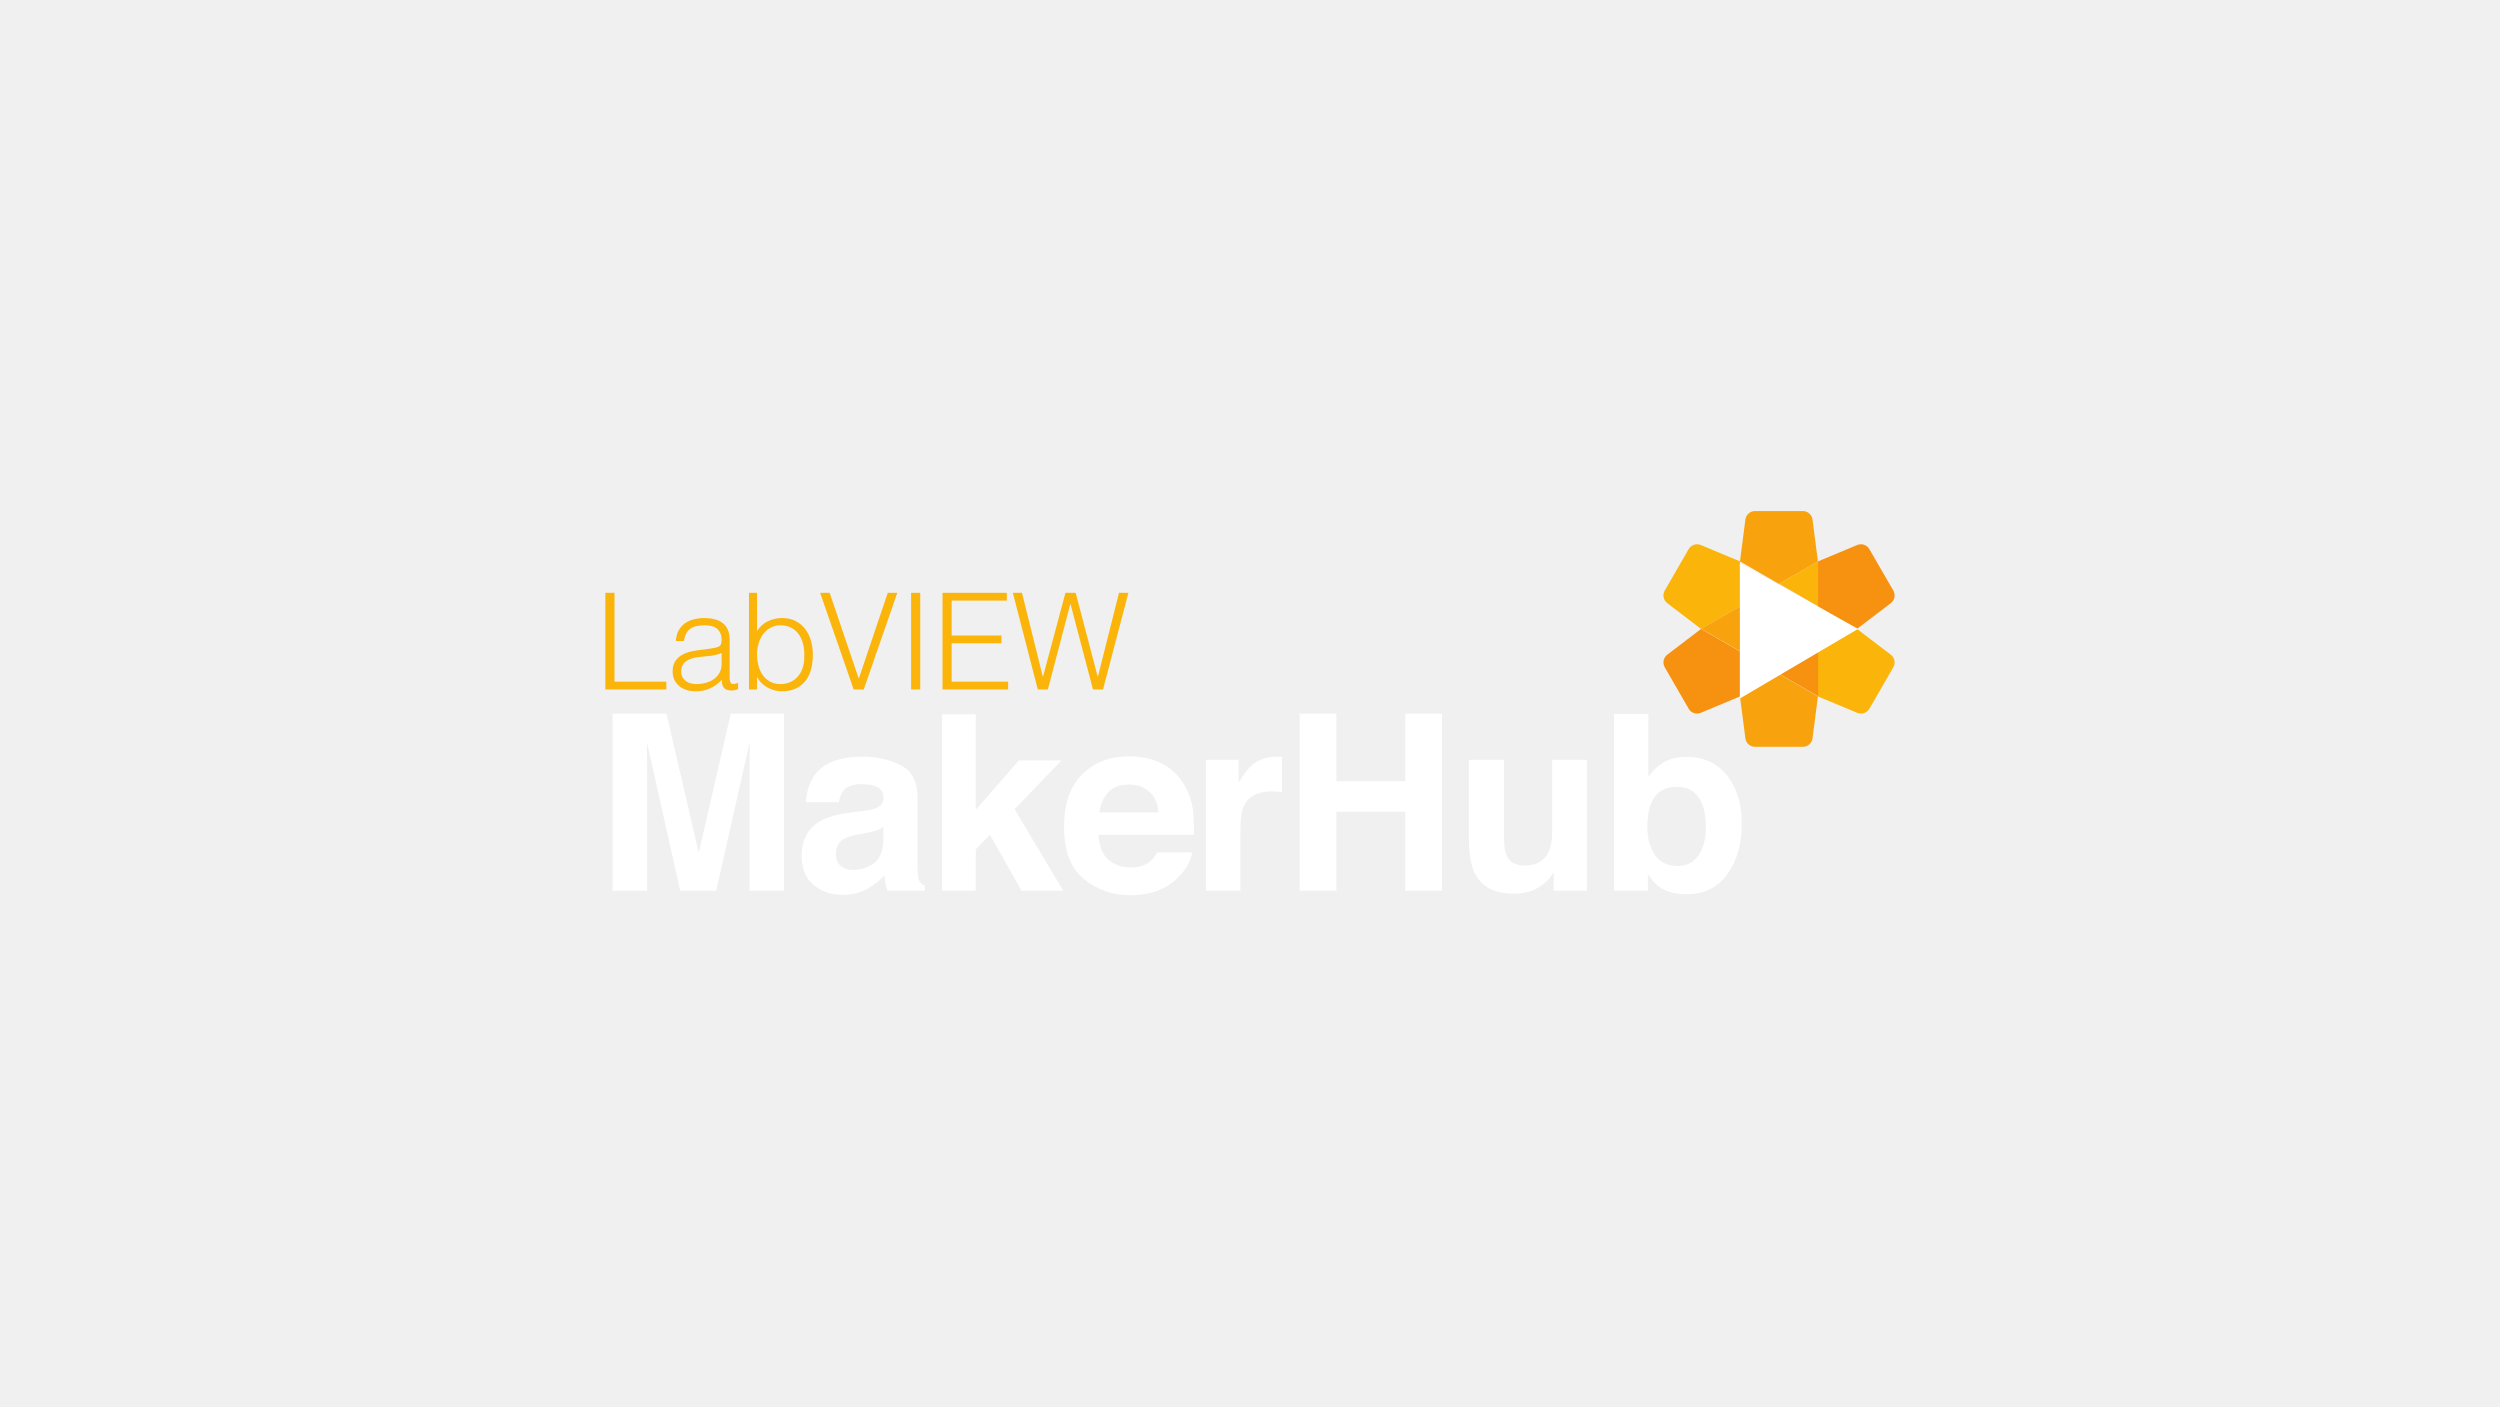
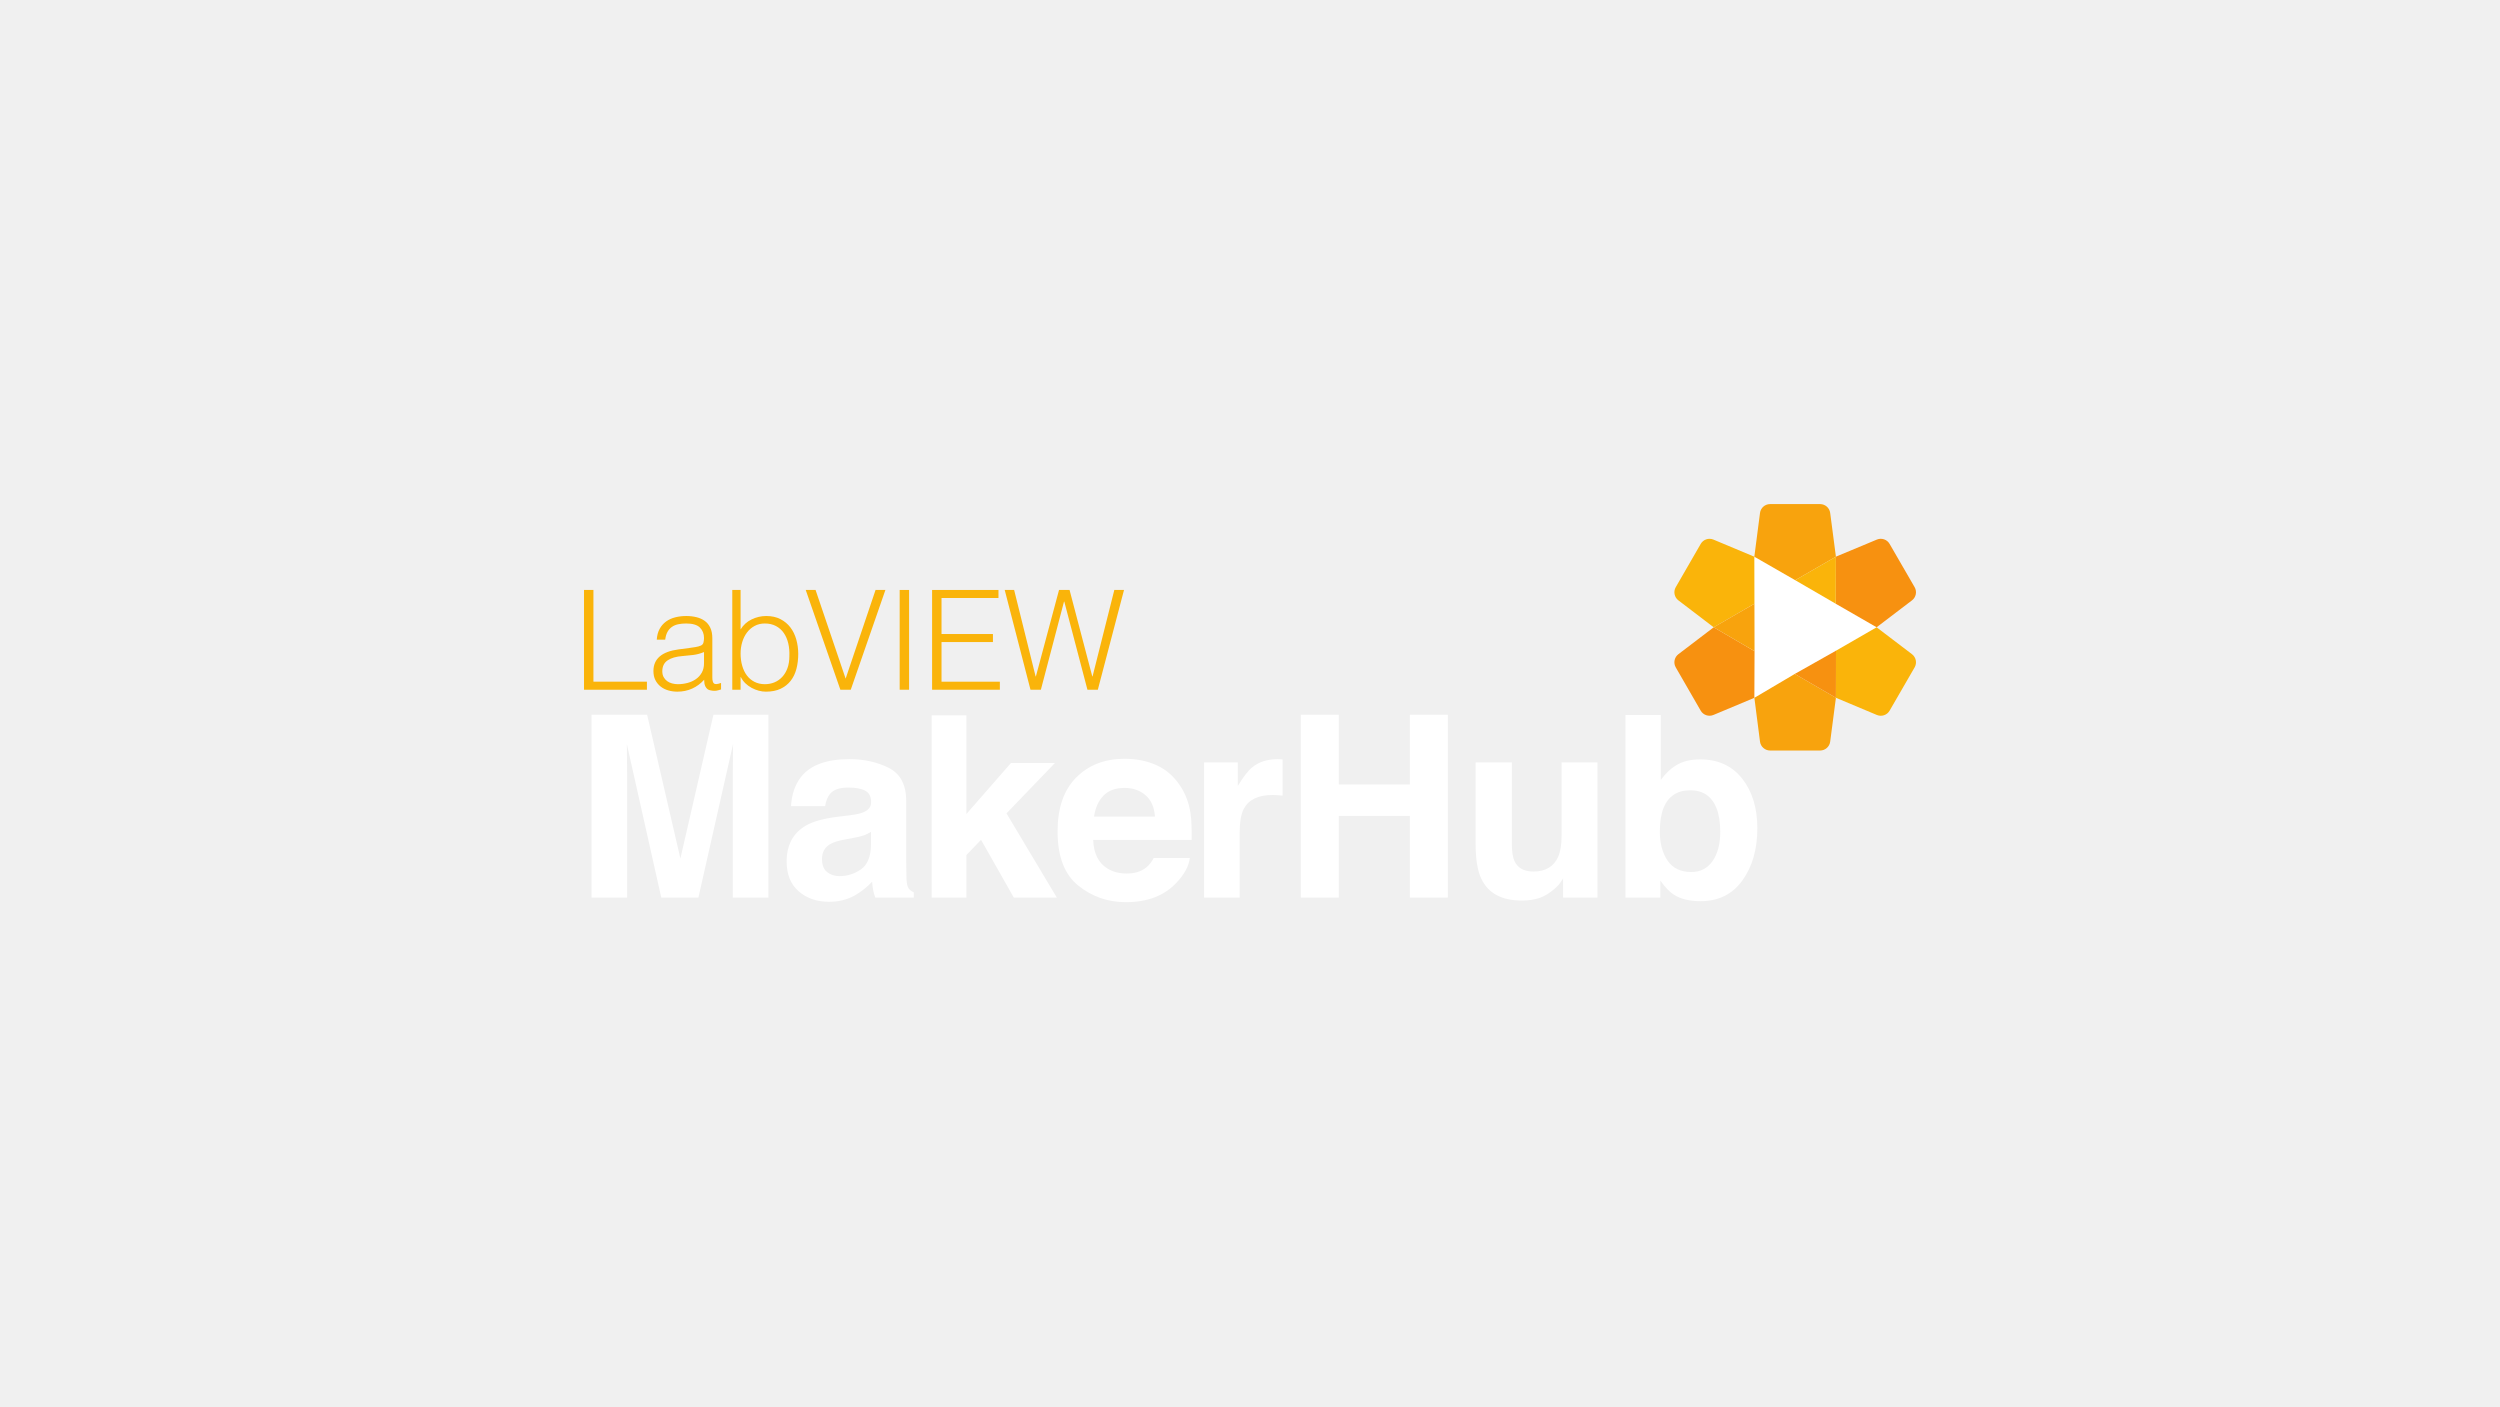
<svg xmlns="http://www.w3.org/2000/svg" version="1.1" width="1920" height="1080" id="svg2" xml:space="preserve">
  <defs id="defs6">
    <clipPath id="clipPath18">
      <path d="M 0,734.812 0,0 l 2465.98,0 0,734.812 -2465.98,0 z" id="path20" />
    </clipPath>
+     <clipPath id="clipPath18-8-8">
+       <path id="path20-5-0" d="M 0,734.812 0,0 l 2465.98,0 0,734.812 -2465.98,0 z" />
+     </clipPath>
+     <clipPath id="clipPath18-5-1-7-6">
+       <path id="path20-1-6-6-8" d="M 0,734.812 0,0 l 2465.98,0 0,734.812 -2465.98,0 z" />
+     </clipPath>
  </defs>
-   <g transform="matrix(4.015149,0,0,-4.015149,464.9371,687.519)" id="g10">
-     <g transform="scale(0.1,0.1)" id="g12">
-       <g id="g14">
-         <g clip-path="url(#clipPath18)" id="g16">
-           <path d="m 0,393.57 0,184.832 17.457,0 0,-169.945 99.09,0 0,-14.887 -116.547,0" id="path22" style="fill:#fab40a;fill-opacity:1;fill-rule:nonzero;stroke:none" />
-           <path d="m 222.309,463.395 c -6.504,-2.743 -13.09,-4.54 -19.766,-5.391 -6.676,-0.856 -13.348,-1.539 -20.023,-2.051 -11.805,-0.859 -21.012,-3.512 -27.598,-7.961 -6.586,-4.453 -9.883,-11.211 -9.883,-20.281 0,-4.109 0.813,-7.66 2.441,-10.652 1.622,-2.997 3.758,-5.481 6.415,-7.446 2.652,-1.968 5.734,-3.425 9.246,-4.363 3.504,-0.941 7.058,-1.41 10.652,-1.41 6.156,0 12.148,0.769 17.969,2.308 5.816,1.543 10.996,3.891 15.535,7.059 4.527,3.164 8.168,7.188 10.906,12.066 2.735,4.879 4.106,10.657 4.106,17.329 l 0,20.793 z m -25.926,7.703 c 2.91,0.336 6.375,0.855 10.398,1.539 4.02,0.683 7.317,1.625 9.883,2.824 2.566,1.195 4.148,3.211 4.746,6.031 0.602,2.824 0.899,5.434 0.899,7.828 0,7.871 -2.524,14.336 -7.575,19.387 -5.046,5.043 -13.562,7.57 -25.539,7.57 -5.308,0 -10.187,-0.472 -14.633,-1.41 -4.449,-0.941 -8.339,-2.566 -11.679,-4.879 -3.336,-2.308 -6.074,-5.386 -8.215,-9.242 -2.145,-3.851 -3.555,-8.687 -4.238,-14.5 l -15.66,0 c 0.511,7.863 2.308,14.582 5.39,20.149 3.082,5.558 7.063,10.093 11.942,13.605 4.875,3.508 10.527,6.074 16.941,7.699 6.418,1.625 13.223,2.442 20.41,2.442 6.676,0 12.965,-0.731 18.867,-2.18 5.903,-1.457 11.039,-3.766 15.403,-6.938 4.363,-3.168 7.785,-7.402 10.265,-12.703 2.481,-5.308 3.727,-11.804 3.727,-19.511 l 0,-72.395 c 0,-5.988 1.062,-9.797 3.207,-11.418 2.14,-1.633 6.461,-1.246 12.965,1.152 l 0,-12.066 c -1.199,-0.344 -2.953,-0.855 -5.266,-1.539 -2.309,-0.684 -4.578,-1.027 -6.801,-1.027 -2.394,0 -4.707,0.257 -6.933,0.769 -2.563,0.348 -4.617,1.156 -6.157,2.442 -1.542,1.281 -2.785,2.824 -3.726,4.621 -0.942,1.797 -1.582,3.757 -1.922,5.902 -0.348,2.137 -0.516,4.402 -0.516,6.801 -6.507,-7.188 -13.949,-12.664 -22.332,-16.426 -8.386,-3.766 -17.457,-5.648 -27.211,-5.648 -5.82,0 -11.425,0.769 -16.816,2.308 -5.391,1.543 -10.137,3.938 -14.25,7.188 -4.105,3.254 -7.355,7.23 -9.754,11.937 -2.398,4.707 -3.594,10.309 -3.594,16.817 0,22.589 15.489,35.937 46.469,40.043 l 21.305,2.828" id="path24" style="fill:#fab40a;fill-opacity:1;fill-rule:nonzero;stroke:none" />
-           <path d="m 290.082,460.57 c 0,-8.047 0.98,-15.531 2.953,-22.461 1.965,-6.933 4.832,-12.925 8.602,-17.968 3.758,-5.051 8.468,-9.032 14.117,-11.938 5.648,-2.914 12.062,-4.363 19.258,-4.363 6.496,0 12.488,1.156 17.968,3.465 5.473,2.308 10.266,5.687 14.375,10.136 4.106,4.45 7.313,9.887 9.625,16.305 2.313,6.414 3.465,13.816 3.465,22.207 0.34,8.383 -0.343,16.211 -2.05,23.485 -1.715,7.277 -4.454,13.648 -8.219,19.124 -3.766,5.477 -8.598,9.797 -14.5,12.965 -5.906,3.164 -12.801,4.75 -20.664,4.75 -7.024,0 -13.313,-1.496 -18.875,-4.492 -5.563,-2.996 -10.27,-7.019 -14.117,-12.062 -3.852,-5.055 -6.805,-10.957 -8.856,-17.715 -2.055,-6.766 -3.082,-13.906 -3.082,-21.438 z m 0,-67 -15.402,0 0,184.832 15.402,0 0,-73.164 c 4.961,8.215 11.766,14.418 20.41,18.614 8.641,4.191 17.668,6.289 27.082,6.289 10.098,0 18.871,-1.922 26.313,-5.778 7.445,-3.851 13.609,-8.98 18.484,-15.402 4.879,-6.418 8.512,-13.906 10.91,-22.461 2.395,-8.562 3.594,-17.457 3.594,-26.699 0,-9.758 -1.113,-18.91 -3.336,-27.465 -2.227,-8.563 -5.773,-15.965 -10.652,-22.207 -4.879,-6.25 -11.086,-11.168 -18.614,-14.762 -7.535,-3.594 -16.683,-5.39 -27.464,-5.39 -4.286,0 -8.649,0.597 -13.098,1.796 -4.453,1.2 -8.77,2.911 -12.965,5.129 -4.191,2.231 -8.047,5.012 -11.551,8.348 -3.507,3.34 -6.379,7.227 -8.597,11.68 l -0.516,0 0,-23.36" id="path26" style="fill:#fab40a;fill-opacity:1;fill-rule:nonzero;stroke:none" />
-           <path d="m 410.738,578.402 18.227,0 55.707,-164.297 55.449,164.297 18.231,0 -64.18,-184.832 -19.254,0 -64.18,184.832" id="path28" style="fill:#fab40a;fill-opacity:1;fill-rule:nonzero;stroke:none" />
-           <path d="m 584.785,393.57 17.457,0 0,184.832 -17.457,0 0,-184.832 z" id="path30" style="fill:#fab40a;fill-opacity:1;fill-rule:nonzero;stroke:none" />
-           <path d="m 644.859,393.57 0,184.832 122.961,0 0,-14.886 -105.508,0 0,-66.746 95.243,0 0,-14.891 -95.243,0 0,-73.422 108.079,0 0,-14.887 -125.532,0" id="path32" style="fill:#fab40a;fill-opacity:1;fill-rule:nonzero;stroke:none" />
-           <path d="m 941.617,418.215 0.516,0 40.305,160.187 17.972,0 -48.523,-184.832 -19.254,0 -42.871,163.27 -0.516,0 -42.867,-163.27 -19.254,0 -47.75,184.832 17.457,0 39.789,-160.187 0.512,0 42.871,160.187 19.512,0 42.101,-160.187" id="path34" style="fill:#fab40a;fill-opacity:1;fill-rule:nonzero;stroke:none" />
-           <path d="m 239.762,347.234 101.843,0 0,-338.726 -65.953,0 0,229.109 c 0,6.586 0.075,15.817 0.231,27.692 0.152,11.871 0.23,21.031 0.23,27.461 L 211.926,8.508 l -68.797,0 L 79.398,292.77 c 0,-6.43 0.074,-15.59 0.231,-27.461 0.152,-11.875 0.231,-21.106 0.231,-27.692 l 0,-229.109 -65.953,0 0,338.726 102.992,0 61.661,-266.343 61.203,266.343" id="path36" style="fill:#ffffff;fill-opacity:1;fill-rule:nonzero;stroke:none" />
-           <path d="m 531.664,130.305 c -4.191,-2.621 -8.426,-4.719 -12.699,-6.328 -4.274,-1.606 -10.133,-3.11 -17.582,-4.473 l -14.914,-2.766 c -13.973,-2.453 -24.008,-5.437 -30.102,-8.957 -10.316,-5.972 -15.472,-15.254 -15.472,-27.808 0,-11.195 3.148,-19.27 9.453,-24.242 6.293,-4.977 13.961,-7.477 22.98,-7.477 14.313,0 27.496,4.141 39.555,12.422 12.055,8.258 18.312,23.355 18.781,45.262 l 0,24.367 z m -40.047,30.562 c 12.192,1.528 20.906,3.442 26.156,5.742 9.415,3.989 14.122,10.176 14.122,18.618 0,10.25 -3.61,17.339 -10.833,21.25 -7.218,3.906 -17.82,5.859 -31.792,5.859 -15.684,0 -26.793,-3.828 -33.313,-11.484 -4.664,-5.668 -7.769,-13.332 -9.316,-22.993 l -63.2,0 c 1.383,21.914 7.539,39.914 18.461,54.004 17.391,22.071 47.239,33.102 89.559,33.102 27.539,0 52,-5.438 73.394,-16.317 21.383,-10.882 32.079,-31.414 32.079,-61.589 l 0,-114.903 c 0,-7.969 0.152,-17.613 0.461,-28.953 0.457,-8.586 1.753,-14.402 3.906,-17.473 2.14,-3.062 5.359,-5.586 9.652,-7.578 l 0,-9.644 -71.242,0 c -1.992,5.047 -3.371,9.801 -4.137,14.234 -0.769,4.453 -1.379,9.504 -1.84,15.18 C 524.645,28.113 514.16,19.758 502.301,12.859 488.121,4.758 472.094,0.691 454.219,0.691 c -22.809,0 -41.645,6.465 -56.516,19.414 -14.871,12.953 -22.305,31.289 -22.305,55.039 0,30.794 11.961,53.086 35.879,66.876 13.121,7.5 32.418,12.875 57.883,16.085 l 22.457,2.762" id="path38" style="fill:#ffffff;fill-opacity:1;fill-rule:nonzero;stroke:none" />
-           <path d="m 644.047,346.082 64.348,0 0,-182.73 82.605,94.492 81.445,0 -89.777,-93.324 93.254,-156.012 -79.711,0 -60.688,107.012 -27.128,-28.196 0,-78.816 -64.348,0 0,337.574" id="path40" style="fill:#ffffff;fill-opacity:1;fill-rule:nonzero;stroke:none" />
-           <path d="m 962.32,197.336 c -9.258,-9.531 -15.07,-22.465 -17.449,-38.774 l 112.839,0 c -1.2,17.383 -7.01,30.579 -17.45,39.583 -10.44,9.003 -23.39,13.503 -38.84,13.503 -16.815,0 -29.85,-4.773 -39.1,-14.312 z m 97.98,56.578 c 17.47,-7.824 31.9,-20.176 43.28,-37.051 10.26,-14.883 16.92,-32.144 19.96,-51.797 1.77,-11.504 2.49,-28.074 2.16,-49.707 l -182.438,0 c 1.019,-25.125 9.75,-42.742 26.195,-52.847 10.008,-6.289 22.043,-9.438 36.113,-9.438 14.92,0 27.04,3.828 36.37,11.504 5.08,4.133 9.58,9.875 13.48,17.23 l 66.86,0 C 1120.52,66.941 1112.43,51.855 1098,36.531 1075.56,12.18 1044.15,0 1003.76,0 c -33.33,0 -62.744,10.273 -88.229,30.809 -25.48,20.547 -38.222,53.988 -38.222,100.293 0,43.39 11.5,76.664 34.507,99.816 23.004,23.152 52.864,34.734 89.574,34.734 21.8,0 41.44,-3.914 58.91,-11.738" id="path42" style="fill:#ffffff;fill-opacity:1;fill-rule:nonzero;stroke:none" />
-           <path d="m 1288.56,264.848 c 0.84,-0.078 2.71,-0.196 5.62,-0.344 l 0,-67.102 c -4.13,0.457 -7.81,0.762 -11.02,0.918 -3.22,0.149 -5.83,0.227 -7.81,0.227 -26.36,0 -44.06,-8.574 -53.09,-25.735 -5.06,-9.66 -7.58,-24.523 -7.58,-44.582 l 0,-119.722 -65.96,0 0,250.48 62.51,0 0,-43.668 c 10.11,16.7 18.91,28.118 26.42,34.246 12.26,10.262 28.19,15.399 47.8,15.399 1.22,0 2.26,-0.039 3.11,-0.117" id="path44" style="fill:#ffffff;fill-opacity:1;fill-rule:nonzero;stroke:none" />
-           <path d="m 1327.97,8.508 0,338.726 70.33,0 0,-129.148 131.68,0 0,129.148 70.32,0 0,-338.726 -70.32,0 0,151.211 -131.68,0 0,-151.211 -70.33,0" id="path46" style="fill:#ffffff;fill-opacity:1;fill-rule:nonzero;stroke:none" />
-           <path d="m 1718.88,258.988 0,-150.98 c 0,-14.246 1.68,-24.973 5.03,-32.18 5.95,-12.715 17.61,-19.07 34.99,-19.07 22.26,0 37.5,9.035 45.73,27.121 4.27,9.805 6.4,22.754 6.4,38.836 l 0,136.273 66.42,0 0,-250.48 -63.66,0 0,35.387 c -0.61,-0.769 -2.13,-3.066 -4.58,-6.891 -2.45,-3.84 -5.35,-7.207 -8.71,-10.117 -10.23,-9.191 -20.12,-15.469 -29.67,-18.852 -9.56,-3.355 -20.75,-5.059 -33.58,-5.059 -36.97,0 -61.86,13.34 -74.71,40 -7.17,14.707 -10.76,36.379 -10.76,65.031 l 0,150.98 67.1,0" id="path48" style="fill:#ffffff;fill-opacity:1;fill-rule:nonzero;stroke:none" />
-           <path d="m 2090.83,76.301 c 9.42,13.633 14.14,31.551 14.14,53.765 0,17.778 -2.32,32.485 -6.96,44.122 -8.8,22.062 -25.02,33.085 -48.65,33.085 -23.94,0 -40.4,-10.796 -49.36,-32.402 -4.63,-11.48 -6.95,-26.348 -6.95,-44.566 0,-21.457 4.79,-39.231 14.37,-53.325 9.58,-14.098 24.17,-21.141 43.8,-21.141 16.98,0 30.19,6.816 39.61,20.461 z m 54.74,152.586 c 18.74,-23.75 28.11,-54.383 28.11,-91.922 0,-38.918 -9.24,-71.172 -27.72,-96.75 -18.47,-25.586 -44.28,-38.379 -77.38,-38.379 -20.79,0 -37.5,4.133 -50.13,12.41 -7.54,4.902 -15.7,13.48 -24.48,25.742 l 0,-31.48 -64.57,0 0,338.265 65.49,0 0,-120.418 c 8.33,11.641 17.5,20.532 27.53,26.657 11.86,7.664 26.98,11.492 45.33,11.492 33.14,0 59.09,-11.871 77.82,-35.617" id="path50" style="fill:#ffffff;fill-opacity:1;fill-rule:nonzero;stroke:none" />
-           <path d="m 2170.18,380.23 10.33,-80.171 c 1.2,-9.297 9.11,-16.254 18.49,-16.254 l 91.46,0 c 9.37,0 17.29,6.957 18.49,16.254 l 10.33,80.171 -74.55,43.04 -74.55,-43.04" id="path52" style="fill:#f8a30d;fill-opacity:1;fill-rule:nonzero;stroke:none" />
-           <path d="m 2319.28,638.469 -10.33,80.093 c -1.2,9.293 -9.12,16.25 -18.49,16.25 l -91.47,0 c -9.37,0 -17.28,-6.957 -18.48,-16.25 l -10.33,-80.093 74.55,-43.039 74.55,43.039" id="path54" style="fill:#f8a30d;fill-opacity:1;fill-rule:nonzero;stroke:none" />
-           <path d="m 2393.95,509.348 64.68,49.254 c 7.46,5.683 9.54,16.031 4.84,24.156 l -45.8,79.203 c -4.69,8.113 -14.67,11.48 -23.31,7.867 l -75.08,-31.359 0,-86.082 74.67,-43.039" id="path56" style="fill:#f79110;fill-opacity:1;fill-rule:nonzero;stroke:none" />
-           <path d="m 2095.76,509.348 -64.6,-49.262 c -7.45,-5.68 -9.52,-16.012 -4.84,-24.129 l 45.65,-79.184 c 4.68,-8.128 14.68,-11.503 23.34,-7.882 l 74.87,31.339 0,86.079 -74.42,43.039" id="path58" style="fill:#f79110;fill-opacity:1;fill-rule:nonzero;stroke:none" />
-           <path d="m 2319.59,552.598 0,86.078 -74.55,-43.039 74.55,-43.039" id="path60" style="fill:#fab40a;fill-opacity:1;fill-rule:nonzero;stroke:none" />
-           <path d="m 2170.18,638.469 -74.84,31.336 c -8.66,3.625 -18.66,0.25 -23.34,-7.879 l -45.68,-79.192 c -4.68,-8.113 -2.61,-18.445 4.84,-24.125 l 64.57,-49.261 74.45,43.039 0,86.082" id="path62" style="fill:#fab40a;fill-opacity:1;fill-rule:nonzero;stroke:none" />
-           <path d="m 2319.28,466.309 0,-86.079 75.1,-31.363 c 8.65,-3.613 18.63,-0.242 23.32,7.871 l 45.77,79.2 c 4.7,8.124 2.62,18.472 -4.84,24.156 l -64.72,49.254 -74.63,-43.039" id="path64" style="fill:#fab40a;fill-opacity:1;fill-rule:nonzero;stroke:none" />
-           <path d="m 2245.04,423.477 74.55,-43.039 0,86.082 -74.55,-43.043" id="path66" style="fill:#f79110;fill-opacity:1;fill-rule:nonzero;stroke:none" />
-           <path d="m 2170.49,552.598 -74.55,-43.039 74.55,-43.039 0,86.078" id="path68" style="fill:#f8a30d;fill-opacity:1;fill-rule:nonzero;stroke:none" />
-           <path d="m 2170,635.211 0,-258.969 225.96,133.106 L 2170,635.211" id="path70" style="fill:#ffffff;fill-opacity:1;fill-rule:nonzero;stroke:none" />
+   <g id="g3503" style="display:inline" transform="matrix(1.032482,0,0,1.032482,1704.674,620.942)">
+     <g style="display:inline" transform="matrix(0.4480029,0,0,0.4480029,-427.715,-494.2573)" id="layer1-7">
+       <g transform="matrix(5.499392,0,0,5.499392,-2427.866,-2106.552)" id="g3922">
+         <path style="fill:#ffffff;fill-opacity:1;stroke:none" d="m 476.236,507.271 -5.038,2.298 1.679,39.554 3.58,1.768 35.046,-21.39 -0.309,-1.458 z" id="path3898" />
+         <path style="fill:#ffffff;fill-opacity:1;stroke:none" d="m 474.602,507.641 c 0,0 -0.066,42.917 0.013,42.6 0.079,-0.316 36.905,-21.295 36.905,-21.295 z" id="path3128" />
+         <g transform="matrix(1.649732,0,0,-1.649732,116.5901,612.9743)" id="g10-1">
+           <g transform="scale(0.1,0.1)" id="g12-7">
+             <g id="g14-4">
+               <g clip-path="url(#clipPath18-8-8)" id="g16-0">
+                 <path d="M 2170.2,380.261 2180.51,300.059 c 1.2,-9.297 9.11,-16.254 18.49,-16.254 l 91.46,0 c 9.37,0 17.29,6.957 18.49,16.254 l 10.485,80.275 -75.308,43.608 -73.928,-43.68" id="path52-9" style="fill:#f8a30d;fill-opacity:1;fill-rule:nonzero;stroke:none" />
+                 <path d="m 2319.435,638.572 -10.485,79.99 c -1.2,9.293 -9.12,16.25 -18.49,16.25 l -91.47,0 c -9.37,0 -17.28,-6.957 -18.48,-16.25 l -10.389,-80.074 74.763,-42.954 74.55,43.039" id="path54-4" style="fill:#f8a30d;fill-opacity:1;fill-rule:nonzero;stroke:none" />
+                 <path d="M 2393.903,509.342 2458.63,558.602 c 7.46,5.683 9.54,16.031 4.84,24.156 l -45.8,79.203 c -4.69,8.113 -14.67,11.48 -23.31,7.867 l -74.925,-31.256 -0.284,-86.175 74.752,-43.056" id="path56-8" style="fill:#f79110;fill-opacity:1;fill-rule:nonzero;stroke:none" />
+                 <path d="M 2095.745,509.31 2031.16,460.086 c -7.45,-5.68 -9.52,-16.012 -4.84,-24.129 l 45.65,-79.184 c 4.68,-8.128 14.68,-11.503 23.34,-7.882 l 74.889,31.37 0.327,85.34 -74.781,43.709" id="path58-8" style="fill:#f79110;fill-opacity:1;fill-rule:nonzero;stroke:none" />
+                 <path d="m 2319.151,552.398 0.284,86.175 -74.55,-43.039 74.266,-43.136" id="path60-2" style="fill:#fab40a;fill-opacity:1;fill-rule:nonzero;stroke:none" />
+                 <path d="M 2170.122,638.488 2095.34,669.805 c -8.66,3.625 -18.66,0.25 -23.34,-7.879 l -45.68,-79.192 c -4.68,-8.113 -2.61,-18.445 4.84,-24.125 l 64.585,-49.299 74.59,43.183 -0.213,85.995" id="path62-4" style="fill:#fab40a;fill-opacity:1;fill-rule:nonzero;stroke:none" />
+                 <path d="m 2319.28,466.309 0.155,-85.975 74.945,-31.467 c 8.65,-3.613 18.63,-0.242 23.32,7.871 l 45.77,79.2 c 4.7,8.124 2.62,18.472 -4.84,24.156 L 2393.903,509.342 2319.28,466.309" id="path64-5" style="fill:#fab40a;fill-opacity:1;fill-rule:nonzero;stroke:none" />
+                 <path d="m 2244.127,423.942 75.308,-43.608 0.155,86.186 -75.463,-42.578" id="path66-5" style="fill:#f79110;fill-opacity:1;fill-rule:nonzero;stroke:none" />
+                 <path d="m 2170.335,552.492 -74.59,-43.183 74.781,-43.709 -0.191,86.891" id="path68-1" style="fill:#f8a30d;fill-opacity:1;fill-rule:nonzero;stroke:none" />
+               </g>
+             </g>
+           </g>
+         </g>
+       </g>
+     </g>
+     <g transform="matrix(0.4015149,0,0,-0.4015149,-1216.634,69.66185)" id="g12-1">
+       <g id="g14-1">
+         <g clip-path="url(#clipPath18-5-1-7-6)" id="g16-5">
+           <path d="m 0,393.57 0,184.832 17.457,0 0,-169.945 99.09,0 0,-14.887 -116.547,0" id="path22-7" style="fill:#fab40a;fill-opacity:1;fill-rule:nonzero;stroke:none" />
+           <path d="m 222.309,463.395 c -6.504,-2.743 -13.09,-4.54 -19.766,-5.391 -6.676,-0.856 -13.348,-1.539 -20.023,-2.051 -11.805,-0.859 -21.012,-3.512 -27.598,-7.961 -6.586,-4.453 -9.883,-11.211 -9.883,-20.281 0,-4.109 0.813,-7.66 2.441,-10.652 1.622,-2.997 3.758,-5.481 6.415,-7.446 2.652,-1.968 5.734,-3.425 9.246,-4.363 3.504,-0.941 7.058,-1.41 10.652,-1.41 6.156,0 12.148,0.769 17.969,2.308 5.816,1.543 10.996,3.891 15.535,7.059 4.527,3.164 8.168,7.188 10.906,12.066 2.735,4.879 4.106,10.657 4.106,17.329 l 0,20.793 z m -25.926,7.703 c 2.91,0.336 6.375,0.855 10.398,1.539 4.02,0.683 7.317,1.625 9.883,2.824 2.566,1.195 4.148,3.211 4.746,6.031 0.602,2.824 0.899,5.434 0.899,7.828 0,7.871 -2.524,14.336 -7.575,19.387 -5.046,5.043 -13.562,7.57 -25.539,7.57 -5.308,0 -10.187,-0.472 -14.633,-1.41 -4.449,-0.941 -8.339,-2.566 -11.679,-4.879 -3.336,-2.308 -6.074,-5.386 -8.215,-9.242 -2.145,-3.851 -3.555,-8.687 -4.238,-14.5 l -15.66,0 c 0.511,7.863 2.308,14.582 5.39,20.149 3.082,5.558 7.063,10.093 11.942,13.605 4.875,3.508 10.527,6.074 16.941,7.699 6.418,1.625 13.223,2.442 20.41,2.442 6.676,0 12.965,-0.731 18.867,-2.18 5.903,-1.457 11.039,-3.766 15.403,-6.938 4.363,-3.168 7.785,-7.402 10.265,-12.703 2.481,-5.308 3.727,-11.804 3.727,-19.511 l 0,-72.395 c 0,-5.988 1.062,-9.797 3.207,-11.418 2.14,-1.633 6.461,-1.246 12.965,1.152 l 0,-12.066 c -1.199,-0.344 -2.953,-0.855 -5.266,-1.539 -2.309,-0.684 -4.578,-1.027 -6.801,-1.027 -2.394,0 -4.707,0.257 -6.933,0.769 -2.563,0.348 -4.617,1.156 -6.157,2.442 -1.542,1.281 -2.785,2.824 -3.726,4.621 -0.942,1.797 -1.582,3.757 -1.922,5.902 -0.348,2.137 -0.516,4.402 -0.516,6.801 -6.507,-7.188 -13.949,-12.664 -22.332,-16.426 -8.386,-3.766 -17.457,-5.648 -27.211,-5.648 -5.82,0 -11.425,0.769 -16.816,2.308 -5.391,1.543 -10.137,3.938 -14.25,7.188 -4.105,3.254 -7.355,7.23 -9.754,11.937 -2.398,4.707 -3.594,10.309 -3.594,16.817 0,22.589 15.489,35.937 46.469,40.043 l 21.305,2.828" id="path24-1" style="fill:#fab40a;fill-opacity:1;fill-rule:nonzero;stroke:none" />
+           <path d="m 290.082,460.57 c 0,-8.047 0.98,-15.531 2.953,-22.461 1.965,-6.933 4.832,-12.925 8.602,-17.968 3.758,-5.051 8.468,-9.032 14.117,-11.938 5.648,-2.914 12.062,-4.363 19.258,-4.363 6.496,0 12.488,1.156 17.968,3.465 5.473,2.308 10.266,5.687 14.375,10.136 4.106,4.45 7.313,9.887 9.625,16.305 2.313,6.414 3.465,13.816 3.465,22.207 0.34,8.383 -0.343,16.211 -2.05,23.485 -1.715,7.277 -4.454,13.648 -8.219,19.124 -3.766,5.477 -8.598,9.797 -14.5,12.965 -5.906,3.164 -12.801,4.75 -20.664,4.75 -7.024,0 -13.313,-1.496 -18.875,-4.492 -5.563,-2.996 -10.27,-7.019 -14.117,-12.062 -3.852,-5.055 -6.805,-10.957 -8.856,-17.715 -2.055,-6.766 -3.082,-13.906 -3.082,-21.438 z m 0,-67 -15.402,0 0,184.832 15.402,0 0,-73.164 c 4.961,8.215 11.766,14.418 20.41,18.614 8.641,4.191 17.668,6.289 27.082,6.289 10.098,0 18.871,-1.922 26.313,-5.778 7.445,-3.851 13.609,-8.98 18.484,-15.402 4.879,-6.418 8.512,-13.906 10.91,-22.461 2.395,-8.562 3.594,-17.457 3.594,-26.699 0,-9.758 -1.113,-18.91 -3.336,-27.465 -2.227,-8.563 -5.773,-15.965 -10.652,-22.207 -4.879,-6.25 -11.086,-11.168 -18.614,-14.762 -7.535,-3.594 -16.683,-5.39 -27.464,-5.39 -4.286,0 -8.649,0.597 -13.098,1.796 -4.453,1.2 -8.77,2.911 -12.965,5.129 -4.191,2.231 -8.047,5.012 -11.551,8.348 -3.507,3.34 -6.379,7.227 -8.597,11.68 l -0.516,0 0,-23.36" id="path26-1" style="fill:#fab40a;fill-opacity:1;fill-rule:nonzero;stroke:none" />
+           <path d="m 410.738,578.402 18.227,0 55.707,-164.297 55.449,164.297 18.231,0 -64.18,-184.832 -19.254,0 -64.18,184.832" id="path28-5" style="fill:#fab40a;fill-opacity:1;fill-rule:nonzero;stroke:none" />
+           <path d="m 584.785,393.57 17.457,0 0,184.832 -17.457,0 0,-184.832 z" id="path30-2" style="fill:#fab40a;fill-opacity:1;fill-rule:nonzero;stroke:none" />
+           <path d="m 644.859,393.57 0,184.832 122.961,0 0,-14.886 -105.508,0 0,-66.746 95.243,0 0,-14.891 -95.243,0 0,-73.422 108.079,0 0,-14.887 -125.532,0" id="path32-7" style="fill:#fab40a;fill-opacity:1;fill-rule:nonzero;stroke:none" />
+           <path d="m 941.617,418.215 0.516,0 40.305,160.187 17.972,0 -48.523,-184.832 -19.254,0 -42.871,163.27 -0.516,0 -42.867,-163.27 -19.254,0 -47.75,184.832 17.457,0 39.789,-160.187 0.512,0 42.871,160.187 19.512,0 42.101,-160.187" id="path34-6" style="fill:#fab40a;fill-opacity:1;fill-rule:nonzero;stroke:none" />
+           <path d="m 239.762,347.234 101.843,0 0,-338.726 -65.953,0 0,229.109 c 0,6.586 0.075,15.817 0.231,27.692 0.152,11.871 0.23,21.031 0.23,27.461 L 211.926,8.508 l -68.797,0 L 79.398,292.77 c 0,-6.43 0.074,-15.59 0.231,-27.461 0.152,-11.875 0.231,-21.106 0.231,-27.692 l 0,-229.109 -65.953,0 0,338.726 102.992,0 61.661,-266.343 61.203,266.343" id="path36-1" style="fill:#ffffff;fill-opacity:1;fill-rule:nonzero;stroke:none" />
+           <path d="m 531.664,130.305 c -4.191,-2.621 -8.426,-4.719 -12.699,-6.328 -4.274,-1.606 -10.133,-3.11 -17.582,-4.473 l -14.914,-2.766 c -13.973,-2.453 -24.008,-5.437 -30.102,-8.957 -10.316,-5.972 -15.472,-15.254 -15.472,-27.808 0,-11.195 3.148,-19.27 9.453,-24.242 6.293,-4.977 13.961,-7.477 22.98,-7.477 14.313,0 27.496,4.141 39.555,12.422 12.055,8.258 18.312,23.355 18.781,45.262 l 0,24.367 z m -40.047,30.562 c 12.192,1.528 20.906,3.442 26.156,5.742 9.415,3.989 14.122,10.176 14.122,18.618 0,10.25 -3.61,17.339 -10.833,21.25 -7.218,3.906 -17.82,5.859 -31.792,5.859 -15.684,0 -26.793,-3.828 -33.313,-11.484 -4.664,-5.668 -7.769,-13.332 -9.316,-22.993 l -63.2,0 c 1.383,21.914 7.539,39.914 18.461,54.004 17.391,22.071 47.239,33.102 89.559,33.102 27.539,0 52,-5.438 73.394,-16.317 21.383,-10.882 32.079,-31.414 32.079,-61.589 l 0,-114.903 c 0,-7.969 0.152,-17.613 0.461,-28.953 0.457,-8.586 1.753,-14.402 3.906,-17.473 2.14,-3.062 5.359,-5.586 9.652,-7.578 l 0,-9.644 -71.242,0 c -1.992,5.047 -3.371,9.801 -4.137,14.234 -0.769,4.453 -1.379,9.504 -1.84,15.18 C 524.645,28.113 514.16,19.758 502.301,12.859 488.121,4.758 472.094,0.691 454.219,0.691 c -22.809,0 -41.645,6.465 -56.516,19.414 -14.871,12.953 -22.305,31.289 -22.305,55.039 0,30.794 11.961,53.086 35.879,66.876 13.121,7.5 32.418,12.875 57.883,16.085 l 22.457,2.762" id="path38-4" style="fill:#ffffff;fill-opacity:1;fill-rule:nonzero;stroke:none" />
+           <path d="m 644.047,346.082 64.348,0 0,-182.73 82.605,94.492 81.445,0 -89.777,-93.324 93.254,-156.012 -79.711,0 -60.688,107.012 -27.128,-28.196 0,-78.816 -64.348,0 0,337.574" id="path40-2" style="fill:#ffffff;fill-opacity:1;fill-rule:nonzero;stroke:none" />
+           <path d="m 962.32,197.336 c -9.258,-9.531 -15.07,-22.465 -17.449,-38.774 l 112.839,0 c -1.2,17.383 -7.01,30.579 -17.45,39.583 -10.44,9.003 -23.39,13.503 -38.84,13.503 -16.815,0 -29.85,-4.773 -39.1,-14.312 z m 97.98,56.578 c 17.47,-7.824 31.9,-20.176 43.28,-37.051 10.26,-14.883 16.92,-32.144 19.96,-51.797 1.77,-11.504 2.49,-28.074 2.16,-49.707 l -182.438,0 c 1.019,-25.125 9.75,-42.742 26.195,-52.847 10.008,-6.289 22.043,-9.438 36.113,-9.438 14.92,0 27.04,3.828 36.37,11.504 5.08,4.133 9.58,9.875 13.48,17.23 l 66.86,0 C 1120.52,66.941 1112.43,51.855 1098,36.531 1075.56,12.18 1044.15,0 1003.76,0 c -33.33,0 -62.744,10.273 -88.229,30.809 -25.48,20.547 -38.222,53.988 -38.222,100.293 0,43.39 11.5,76.664 34.507,99.816 23.004,23.152 52.864,34.734 89.574,34.734 21.8,0 41.44,-3.914 58.91,-11.738" id="path42-3" style="fill:#ffffff;fill-opacity:1;fill-rule:nonzero;stroke:none" />
+           <path d="m 1288.56,264.848 c 0.84,-0.078 2.71,-0.196 5.62,-0.344 l 0,-67.102 c -4.13,0.457 -7.81,0.762 -11.02,0.918 -3.22,0.149 -5.83,0.227 -7.81,0.227 -26.36,0 -44.06,-8.574 -53.09,-25.735 -5.06,-9.66 -7.58,-24.523 -7.58,-44.582 l 0,-119.722 -65.96,0 0,250.48 62.51,0 0,-43.668 c 10.11,16.7 18.91,28.118 26.42,34.246 12.26,10.262 28.19,15.399 47.8,15.399 1.22,0 2.26,-0.039 3.11,-0.117" id="path44-2" style="fill:#ffffff;fill-opacity:1;fill-rule:nonzero;stroke:none" />
+           <path d="m 1327.97,8.508 0,338.726 70.33,0 0,-129.148 131.68,0 0,129.148 70.32,0 0,-338.726 -70.32,0 0,151.211 -131.68,0 0,-151.211 -70.33,0" id="path46-2" style="fill:#ffffff;fill-opacity:1;fill-rule:nonzero;stroke:none" />
+           <path d="m 1718.88,258.988 0,-150.98 c 0,-14.246 1.68,-24.973 5.03,-32.18 5.95,-12.715 17.61,-19.07 34.99,-19.07 22.26,0 37.5,9.035 45.73,27.121 4.27,9.805 6.4,22.754 6.4,38.836 l 0,136.273 66.42,0 0,-250.48 -63.66,0 0,35.387 c -0.61,-0.769 -2.13,-3.066 -4.58,-6.891 -2.45,-3.84 -5.35,-7.207 -8.71,-10.117 -10.23,-9.191 -20.12,-15.469 -29.67,-18.852 -9.56,-3.355 -20.75,-5.059 -33.58,-5.059 -36.97,0 -61.86,13.34 -74.71,40 -7.17,14.707 -10.76,36.379 -10.76,65.031 l 0,150.98 67.1,0" id="path48-1" style="fill:#ffffff;fill-opacity:1;fill-rule:nonzero;stroke:none" />
+           <path d="m 2090.83,76.301 c 9.42,13.633 14.14,31.551 14.14,53.765 0,17.778 -2.32,32.485 -6.96,44.122 -8.8,22.062 -25.02,33.085 -48.65,33.085 -23.94,0 -40.4,-10.796 -49.36,-32.402 -4.63,-11.48 -6.95,-26.348 -6.95,-44.566 0,-21.457 4.79,-39.231 14.37,-53.325 9.58,-14.098 24.17,-21.141 43.8,-21.141 16.98,0 30.19,6.816 39.61,20.461 z m 54.74,152.586 c 18.74,-23.75 28.11,-54.383 28.11,-91.922 0,-38.918 -9.24,-71.172 -27.72,-96.75 -18.47,-25.586 -44.28,-38.379 -77.38,-38.379 -20.79,0 -37.5,4.133 -50.13,12.41 -7.54,4.902 -15.7,13.48 -24.48,25.742 l 0,-31.48 -64.57,0 0,338.265 65.49,0 0,-120.418 c 8.33,11.641 17.5,20.532 27.53,26.657 11.86,7.664 26.98,11.492 45.33,11.492 33.14,0 59.09,-11.871 77.82,-35.617" id="path50-6" style="fill:#ffffff;fill-opacity:1;fill-rule:nonzero;stroke:none" />
        </g>
      </g>
    </g>
  </g>
</svg>
